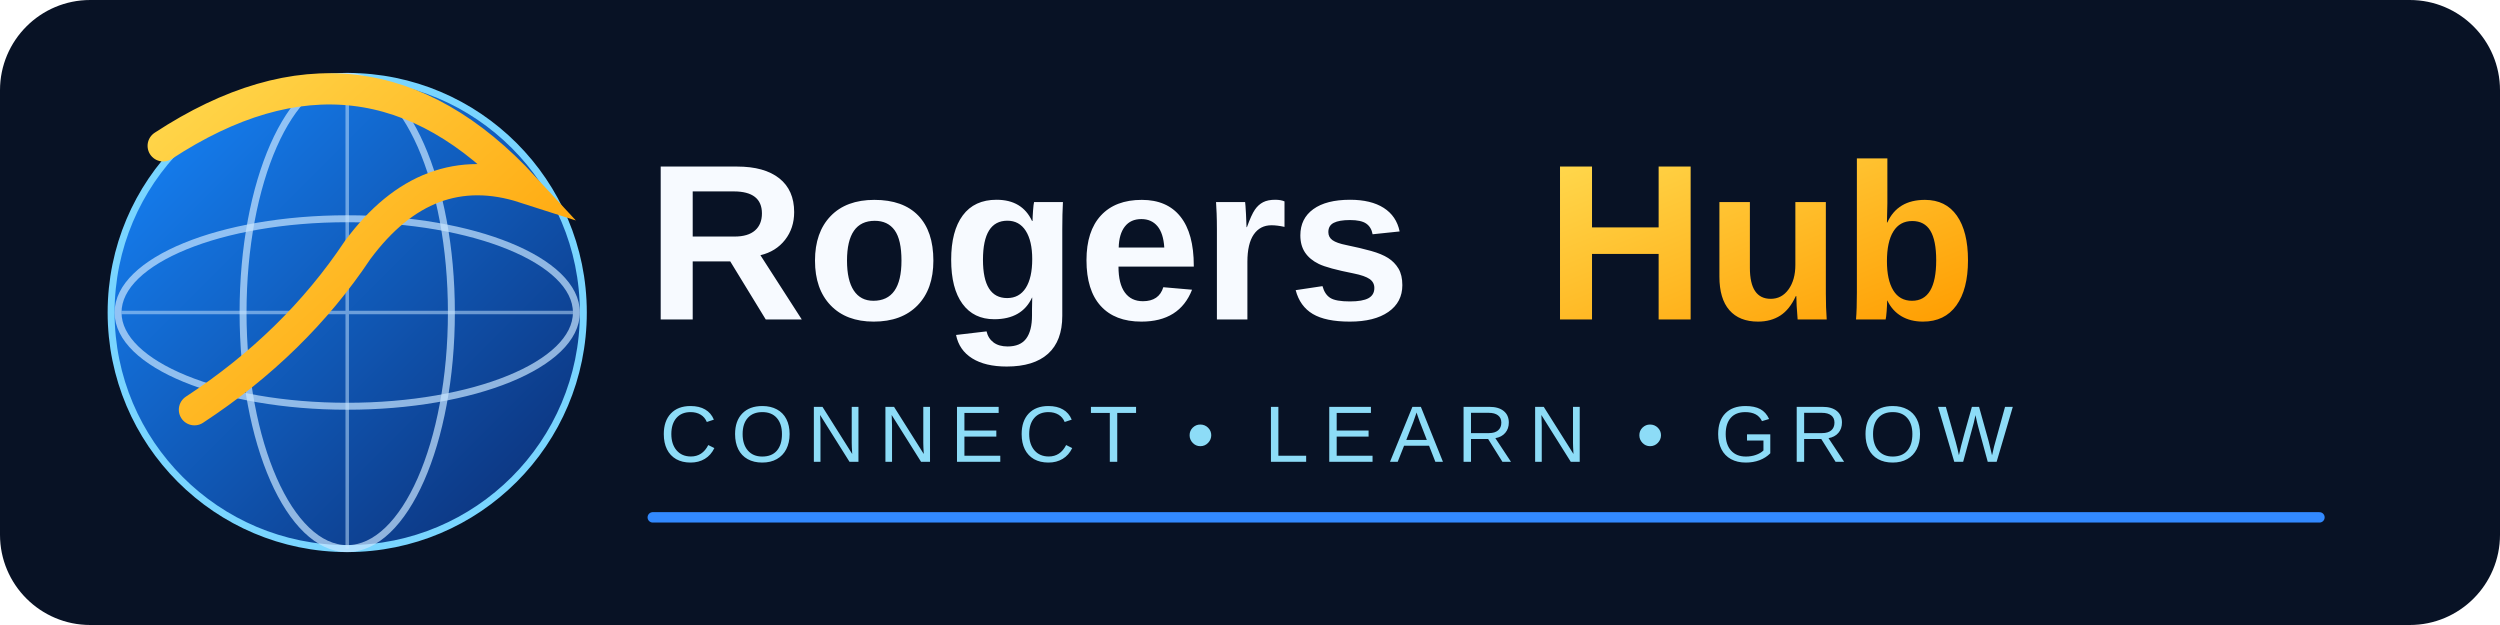
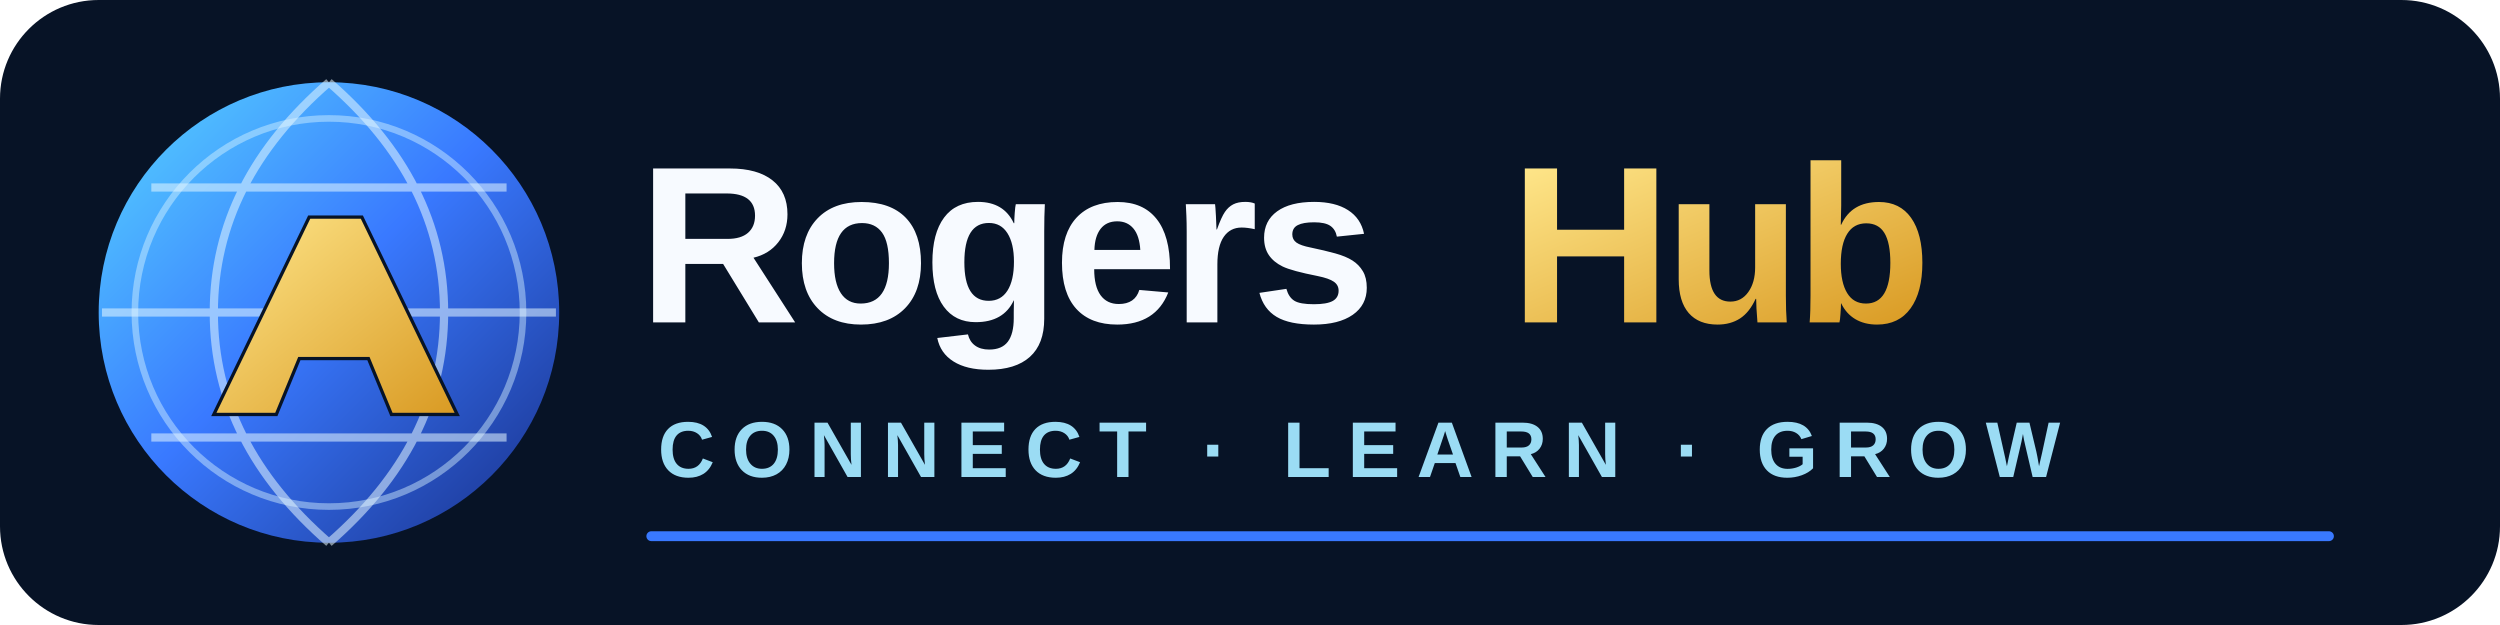
- <svg xmlns="http://www.w3.org/2000/svg" viewBox="0 0 720 180">
+ <svg xmlns="http://www.w3.org/2000/svg" viewBox="0 0 760 190" role="img" aria-labelledby="title desc">
  <defs>
-     <linearGradient id="g" x1="0" y1="0" x2="1" y2="1">
-       <stop stop-color="#1688ff" />
-       <stop offset="1" stop-color="#0b2b70" />
+     <linearGradient id="blue" x1="0" y1="0" x2="1" y2="1">
+       <stop stop-color="#57d7ff" />
+       <stop offset=".48" stop-color="#3979ff" />
+       <stop offset="1" stop-color="#182e87" />
    </linearGradient>
    <linearGradient id="gold" x1="0" y1="0" x2="1" y2="1">
-       <stop stop-color="#ffd84d" />
-       <stop offset="1" stop-color="#ff9d00" />
+       <stop stop-color="#ffe78b" />
+       <stop offset="1" stop-color="#d99a23" />
    </linearGradient>
  </defs>
-   <rect width="720" height="180" rx="26" fill="#081225" />
-   <circle cx="100" cy="90" r="68" fill="url(#g)" stroke="#79d5ff" stroke-width="2" />
-   <ellipse cx="100" cy="90" rx="30" ry="68" fill="none" stroke="#c8e6ff" stroke-width="2" opacity=".7" />
-   <ellipse cx="100" cy="90" rx="66" ry="27" fill="none" stroke="#c8e6ff" stroke-width="2" opacity=".7" />
-   <path d="M35 90h130M100 22v136" stroke="#c8e6ff" opacity=".5" />
-   <path d="M47 42 Q105 4 151 54 Q123 45 103 72 Q85 99 56 118" fill="none" stroke="url(#gold)" stroke-width="9" stroke-linecap="round" />
-   <text x="186" y="92" font-family="Arial,sans-serif" font-size="64" font-weight="800" fill="#f7faff">Rogers</text>
-   <text x="445" y="92" font-family="Arial,sans-serif" font-size="64" font-weight="800" fill="url(#gold)">Hub</text>
-   <text x="190" y="133" font-family="Arial,sans-serif" font-size="23" letter-spacing="4" fill="#8ddcf7">CONNECT • LEARN • GROW</text>
-   <path d="M188 149h480" stroke="#3289ff" stroke-width="3" stroke-linecap="round" />
+   <rect width="760" height="190" rx="30" fill="#071326" />
+   <circle cx="100" cy="95" r="70" fill="url(#blue)" />
+   <circle cx="100" cy="95" r="59" fill="none" stroke="#d9f4ff" stroke-opacity=".45" stroke-width="2" />
+   <path d="M100 25c-23 20-35 43-35 70s12 50 35 70m0-140c23 20 35 43 35 70s-12 50-35 70M31 95h138M46 57h108M46 133h108" fill="none" stroke="#e3f5ff" stroke-opacity=".55" stroke-width="2.5" />
+   <path d="M65 126 94 66h16l29 60h-20l-7-17H91l-7 17Z" fill="url(#gold)" stroke="#071326" stroke-width="1" />
+   <text x="194" y="98" font-family="Arial,sans-serif" font-size="68" font-weight="800" letter-spacing="-2" fill="#f7faff">Rogers</text>
+   <text x="459" y="98" font-family="Arial,sans-serif" font-size="68" font-weight="800" letter-spacing="-2" fill="url(#gold)">Hub</text>
+   <text x="200" y="145" font-family="Arial,sans-serif" font-size="24" font-weight="600" letter-spacing="5" fill="#9bdcf4">CONNECT · LEARN · GROW</text>
+   <path d="M198 163h510" stroke="#3979ff" stroke-width="3" stroke-linecap="round" />
</svg>
